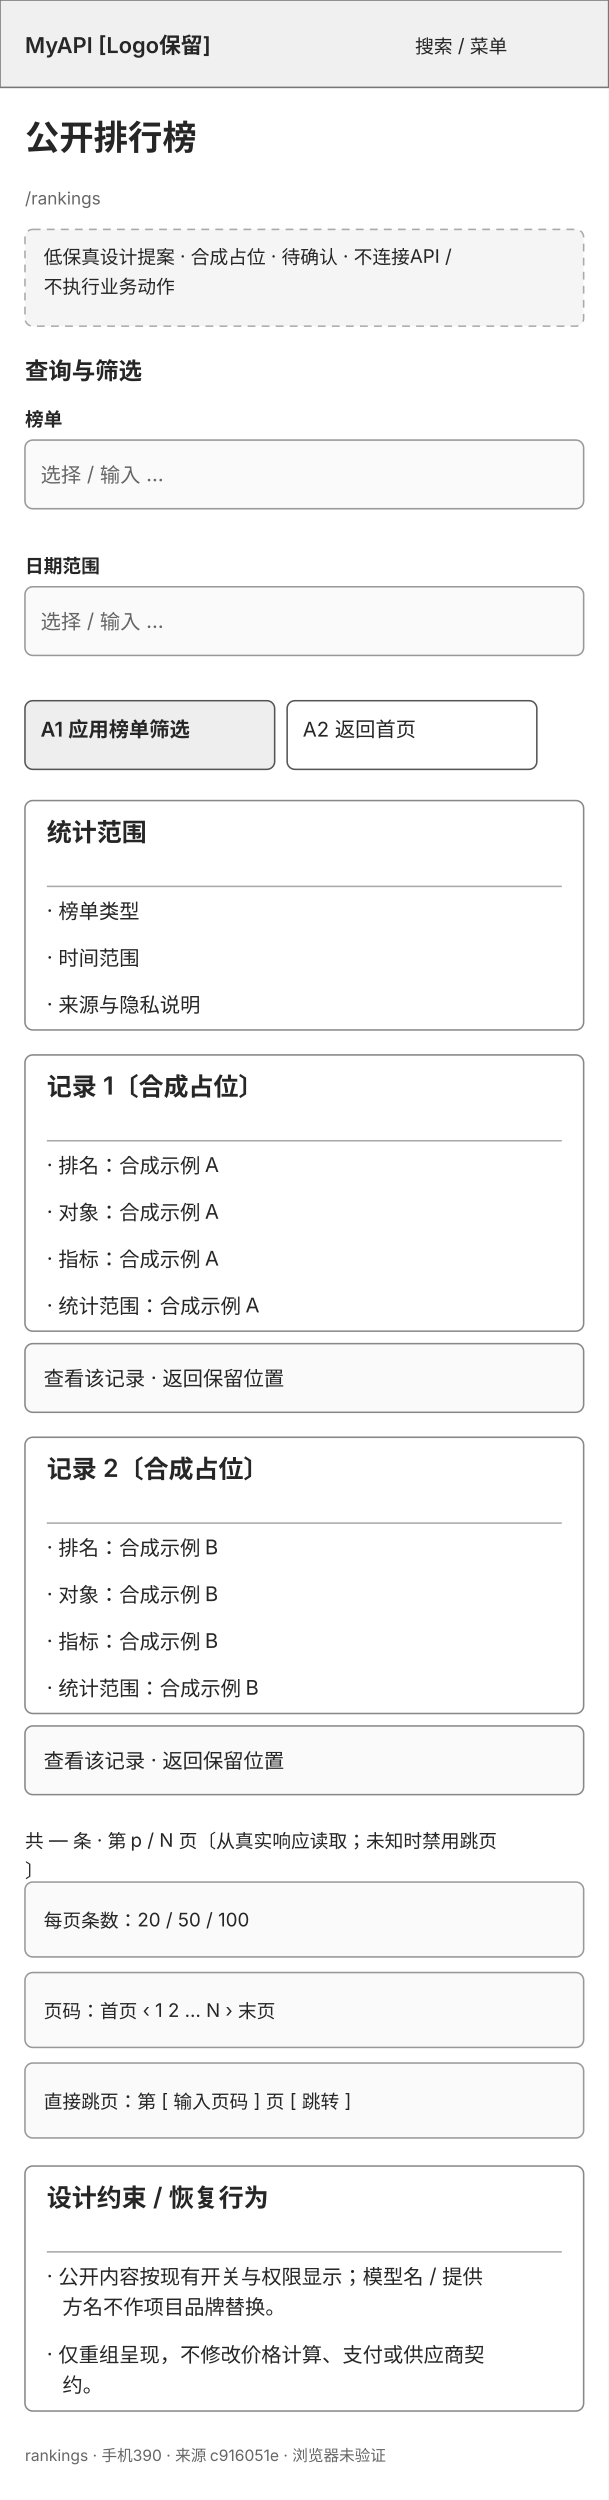
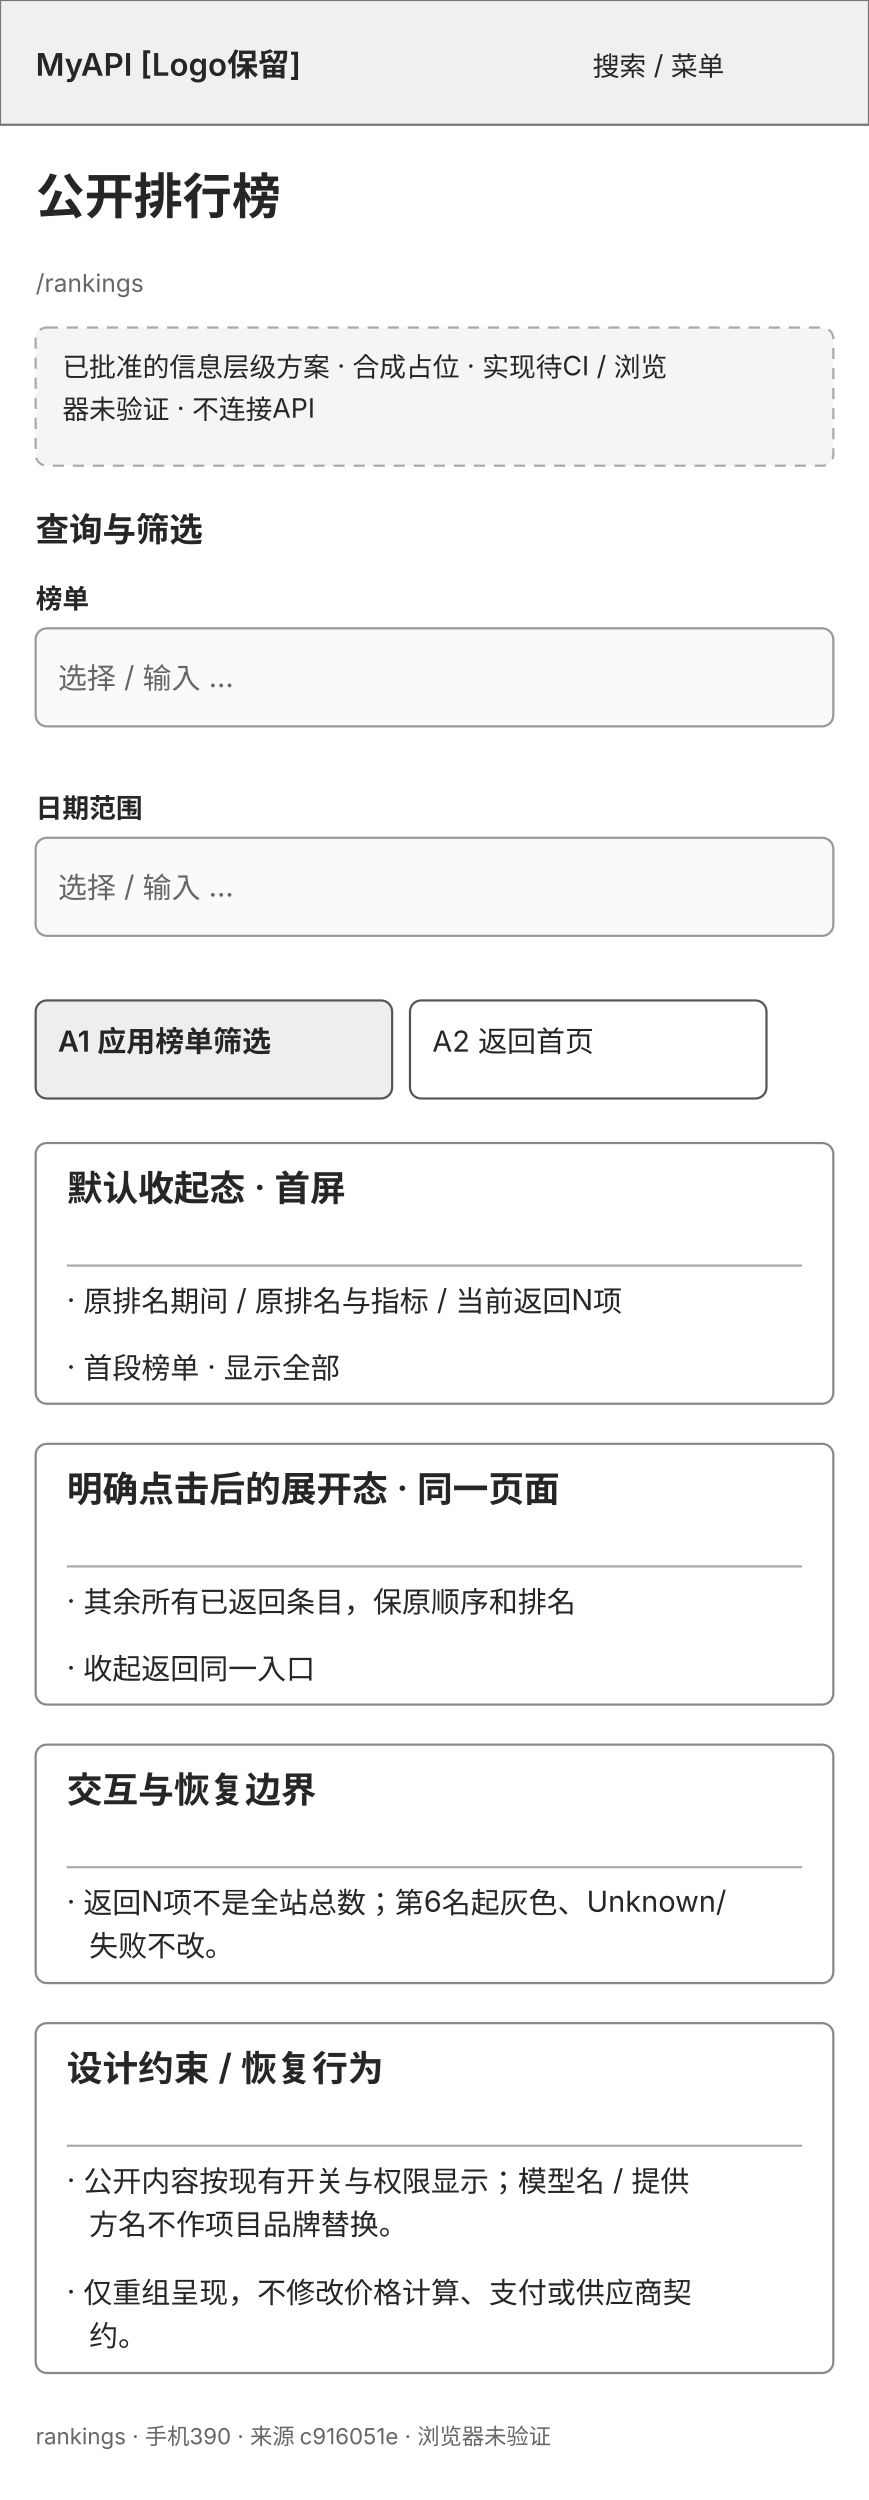
- <svg xmlns="http://www.w3.org/2000/svg" width="390" height="1602" viewBox="0 0 390 1602" role="img" aria-labelledby="title desc">
+ <svg xmlns="http://www.w3.org/2000/svg" width="390" height="1122" viewBox="0 0 390 1122" role="img" aria-labelledby="title desc">
  <rect width="100%" height="100%" fill="#ffffff" />
  <g font-family="system-ui, -apple-system, BlinkMacSystemFont, sans-serif">
    <rect x="0" y="0" width="390" height="56" rx="0" fill="#f0f0f0" stroke="#777777" />
    <text x="16" y="34" font-size="14" font-weight="600" fill="#262626">MyAPI  [Logo保留]</text>
    <text x="266" y="34" font-size="12" font-weight="normal" fill="#262626">搜索  /  菜单</text>
    <text x="16" y="96" font-size="22" font-weight="600" fill="#262626">公开排行榜</text>
    <text x="16" y="131" font-size="11" font-weight="normal" fill="#666666">/rankings</text>
    <rect x="16" y="147" width="358" height="62" rx="5" fill="#f5f5f5" stroke="#aaaaaa" stroke-dasharray="5 4" />
-     <text x="28" y="169" font-size="12" font-weight="normal" fill="#262626">低保真设计提案 · 合成占位 · 待确认 · 不连接API / </text>
-     <text x="28" y="188" font-size="12" font-weight="normal" fill="#262626">不执行业务动作</text>
+     <text x="28" y="169" font-size="12" font-weight="normal" fill="#262626">已批准的信息层级方案 · 合成占位 · 实现待CI / 浏览</text>
+     <text x="28" y="188" font-size="12" font-weight="normal" fill="#262626">器未验证 · 不连接API</text>
    <text x="16" y="243" font-size="15" font-weight="600" fill="#262626">查询与筛选</text>
    <text x="16.0" y="273" font-size="12" font-weight="600" fill="#262626">榜单</text>
    <rect x="16.0" y="282" width="358.0" height="44" rx="5" fill="#fafafa" stroke="#999999" />
    <text x="26.0" y="309" font-size="13" font-weight="normal" fill="#666666">选择 / 输入 …</text>
    <text x="16.0" y="367" font-size="12" font-weight="600" fill="#262626">日期范围</text>
    <rect x="16.0" y="376" width="358.0" height="44" rx="5" fill="#fafafa" stroke="#999999" />
    <text x="26.0" y="403" font-size="13" font-weight="normal" fill="#666666">选择 / 输入 …</text>
    <rect x="16" y="449" width="160" height="44" rx="5" fill="#eeeeee" stroke="#555555" />
    <text x="26" y="472" font-size="13" font-weight="600" fill="#262626">A1 应用榜单筛选</text>
    <rect x="184" y="449" width="160" height="44" rx="5" fill="#ffffff" stroke="#555555" />
    <text x="194" y="472" font-size="13" font-weight="normal" fill="#262626">A2 返回首页</text>
-     <rect x="16.0" y="513" width="358.0" height="147" rx="5" fill="#ffffff" stroke="#888888" />
-     <text x="30.0" y="539" font-size="16" font-weight="600" fill="#262626">统计范围</text>
-     <line x1="30.0" y1="568" x2="360.0" y2="568" stroke="#aaaaaa" />
-     <text x="30.0" y="588" font-size="13" font-weight="normal" fill="#262626">· 榜单类型</text>
-     <text x="30.0" y="618" font-size="13" font-weight="normal" fill="#262626">· 时间范围</text>
-     <text x="30.0" y="648" font-size="13" font-weight="normal" fill="#262626">· 来源与隐私说明</text>
-     <rect x="16" y="676" width="358" height="177" rx="5" fill="#ffffff" stroke="#888888" />
-     <text x="30" y="702" font-size="16" font-weight="600" fill="#262626">记录 1〔合成占位〕</text>
-     <line x1="30" y1="731" x2="360" y2="731" stroke="#aaaaaa" />
-     <text x="30" y="751" font-size="13" font-weight="normal" fill="#262626">· 排名：合成示例 A</text>
-     <text x="30" y="781" font-size="13" font-weight="normal" fill="#262626">· 对象：合成示例 A</text>
-     <text x="30" y="811" font-size="13" font-weight="normal" fill="#262626">· 指标：合成示例 A</text>
-     <text x="30" y="841" font-size="13" font-weight="normal" fill="#262626">· 统计范围：合成示例 A</text>
-     <rect x="16" y="861" width="358" height="44" rx="5" fill="#fafafa" stroke="#888888" />
-     <text x="28" y="888" font-size="13" font-weight="normal" fill="#262626">查看该记录 · 返回保留位置</text>
-     <rect x="16" y="921" width="358" height="177" rx="5" fill="#ffffff" stroke="#888888" />
-     <text x="30" y="947" font-size="16" font-weight="600" fill="#262626">记录 2〔合成占位〕</text>
-     <line x1="30" y1="976" x2="360" y2="976" stroke="#aaaaaa" />
-     <text x="30" y="996" font-size="13" font-weight="normal" fill="#262626">· 排名：合成示例 B</text>
-     <text x="30" y="1026" font-size="13" font-weight="normal" fill="#262626">· 对象：合成示例 B</text>
-     <text x="30" y="1056" font-size="13" font-weight="normal" fill="#262626">· 指标：合成示例 B</text>
-     <text x="30" y="1086" font-size="13" font-weight="normal" fill="#262626">· 统计范围：合成示例 B</text>
-     <rect x="16" y="1106" width="358" height="44" rx="5" fill="#fafafa" stroke="#888888" />
-     <text x="28" y="1133" font-size="13" font-weight="normal" fill="#262626">查看该记录 · 返回保留位置</text>
-     <text x="16" y="1184" font-size="12" font-weight="normal" fill="#262626">共 — 条 · 第 p / N 页〔从真实响应读取；未知时禁用跳页</text>
-     <text x="16" y="1203" font-size="12" font-weight="normal" fill="#262626">〕</text>
-     <rect x="16" y="1206" width="358" height="48" rx="5" fill="#fafafa" stroke="#999999" />
-     <text x="28" y="1235" font-size="12" font-weight="normal" fill="#262626">每页条数：20 / 50 / 100</text>
-     <rect x="16" y="1264" width="358" height="48" rx="5" fill="#fafafa" stroke="#999999" />
-     <text x="28" y="1293" font-size="12" font-weight="normal" fill="#262626">页码：首页  ‹  1  2  …  N  ›  末页</text>
-     <rect x="16" y="1322" width="358" height="48" rx="5" fill="#fafafa" stroke="#999999" />
-     <text x="28" y="1351" font-size="12" font-weight="normal" fill="#262626">直接跳页：第 [ 输入页码 ] 页  [ 跳转 ]</text>
-     <rect x="16" y="1388" width="358" height="157" rx="5" fill="#ffffff" stroke="#888888" />
-     <text x="30" y="1414" font-size="16" font-weight="600" fill="#262626">设计约束 / 恢复行为</text>
-     <line x1="30" y1="1443" x2="360" y2="1443" stroke="#aaaaaa" />
-     <text x="30" y="1463" font-size="13" font-weight="normal" fill="#262626">· 公开内容按现有开关与权限显示；模型名 / 提供</text>
-     <text x="40" y="1483" font-size="13" font-weight="normal" fill="#262626">方名不作项目品牌替换。</text>
-     <text x="30" y="1513" font-size="13" font-weight="normal" fill="#262626">· 仅重组呈现，不修改价格计算、支付或供应商契</text>
-     <text x="40" y="1533" font-size="13" font-weight="normal" fill="#262626">约。</text>
-     <text x="16" y="1577" font-size="10" font-weight="normal" fill="#666666">rankings · 手机390 · 来源 c916051e · 浏览器未验证</text>
+     <rect x="16" y="513" width="358" height="117" rx="5" fill="#ffffff" stroke="#888888" />
+     <text x="30" y="539" font-size="16" font-weight="600" fill="#262626">默认收起态 · 首屏</text>
+     <line x1="30" y1="568" x2="360" y2="568" stroke="#aaaaaa" />
+     <text x="30" y="588" font-size="13" font-weight="normal" fill="#262626">· 原排名期间 / 原排名与指标 / 当前返回N项</text>
+     <text x="30" y="618" font-size="13" font-weight="normal" fill="#262626">· 首段榜单 · 显示全部</text>
+     <rect x="16" y="648" width="358" height="117" rx="5" fill="#ffffff" stroke="#888888" />
+     <text x="30" y="674" font-size="16" font-weight="600" fill="#262626">明确点击后的展开态 · 同一页面</text>
+     <line x1="30" y1="703" x2="360" y2="703" stroke="#aaaaaa" />
+     <text x="30" y="723" font-size="13" font-weight="normal" fill="#262626">· 其余所有已返回条目，保原顺序和排名</text>
+     <text x="30" y="753" font-size="13" font-weight="normal" fill="#262626">· 收起返回同一入口</text>
+     <rect x="16" y="783" width="358" height="107" rx="5" fill="#ffffff" stroke="#888888" />
+     <text x="30" y="809" font-size="16" font-weight="600" fill="#262626">交互与恢复边界</text>
+     <line x1="30" y1="838" x2="360" y2="838" stroke="#aaaaaa" />
+     <text x="30" y="858" font-size="13" font-weight="normal" fill="#262626">· 返回N项不是全站总数；第6名起灰色、Unknown/</text>
+     <text x="40" y="878" font-size="13" font-weight="normal" fill="#262626">失败不改。</text>
+     <rect x="16" y="908" width="358" height="157" rx="5" fill="#ffffff" stroke="#888888" />
+     <text x="30" y="934" font-size="16" font-weight="600" fill="#262626">设计约束 / 恢复行为</text>
+     <line x1="30" y1="963" x2="360" y2="963" stroke="#aaaaaa" />
+     <text x="30" y="983" font-size="13" font-weight="normal" fill="#262626">· 公开内容按现有开关与权限显示；模型名 / 提供</text>
+     <text x="40" y="1003" font-size="13" font-weight="normal" fill="#262626">方名不作项目品牌替换。</text>
+     <text x="30" y="1033" font-size="13" font-weight="normal" fill="#262626">· 仅重组呈现，不修改价格计算、支付或供应商契</text>
+     <text x="40" y="1053" font-size="13" font-weight="normal" fill="#262626">约。</text>
+     <text x="16" y="1097" font-size="10" font-weight="normal" fill="#666666">rankings · 手机390 · 来源 c916051e · 浏览器未验证</text>
  </g>
</svg>
